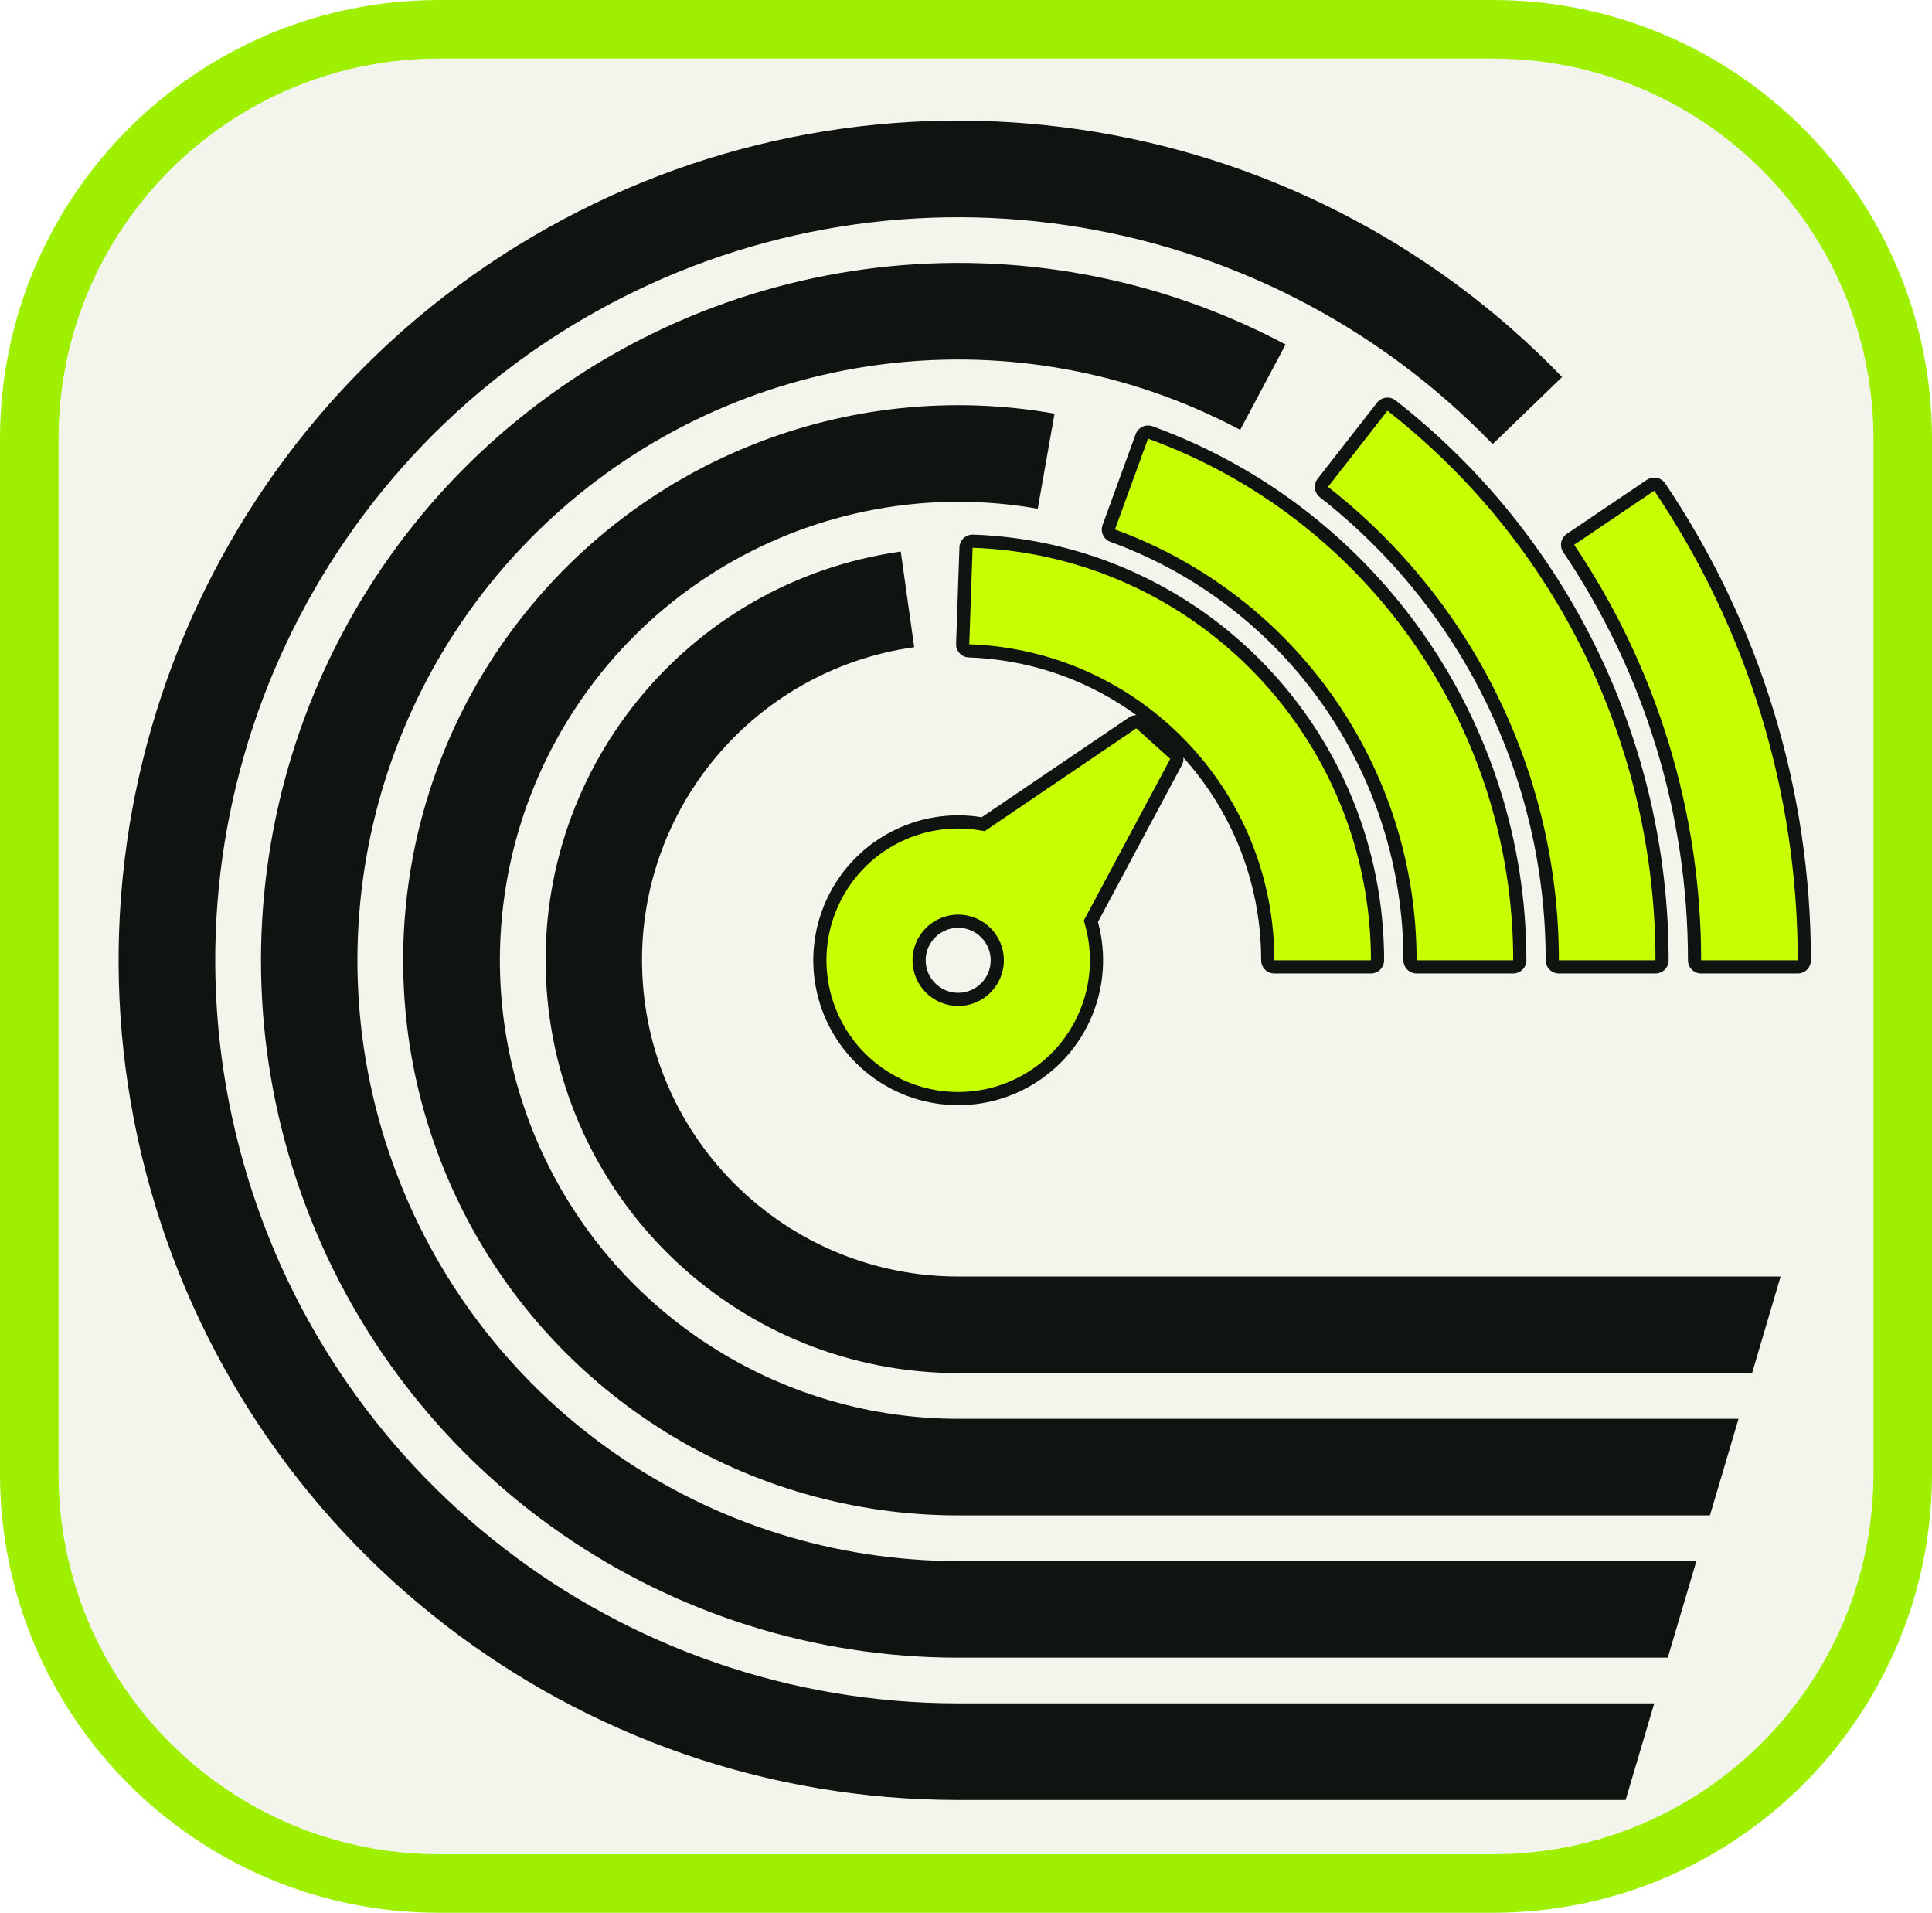
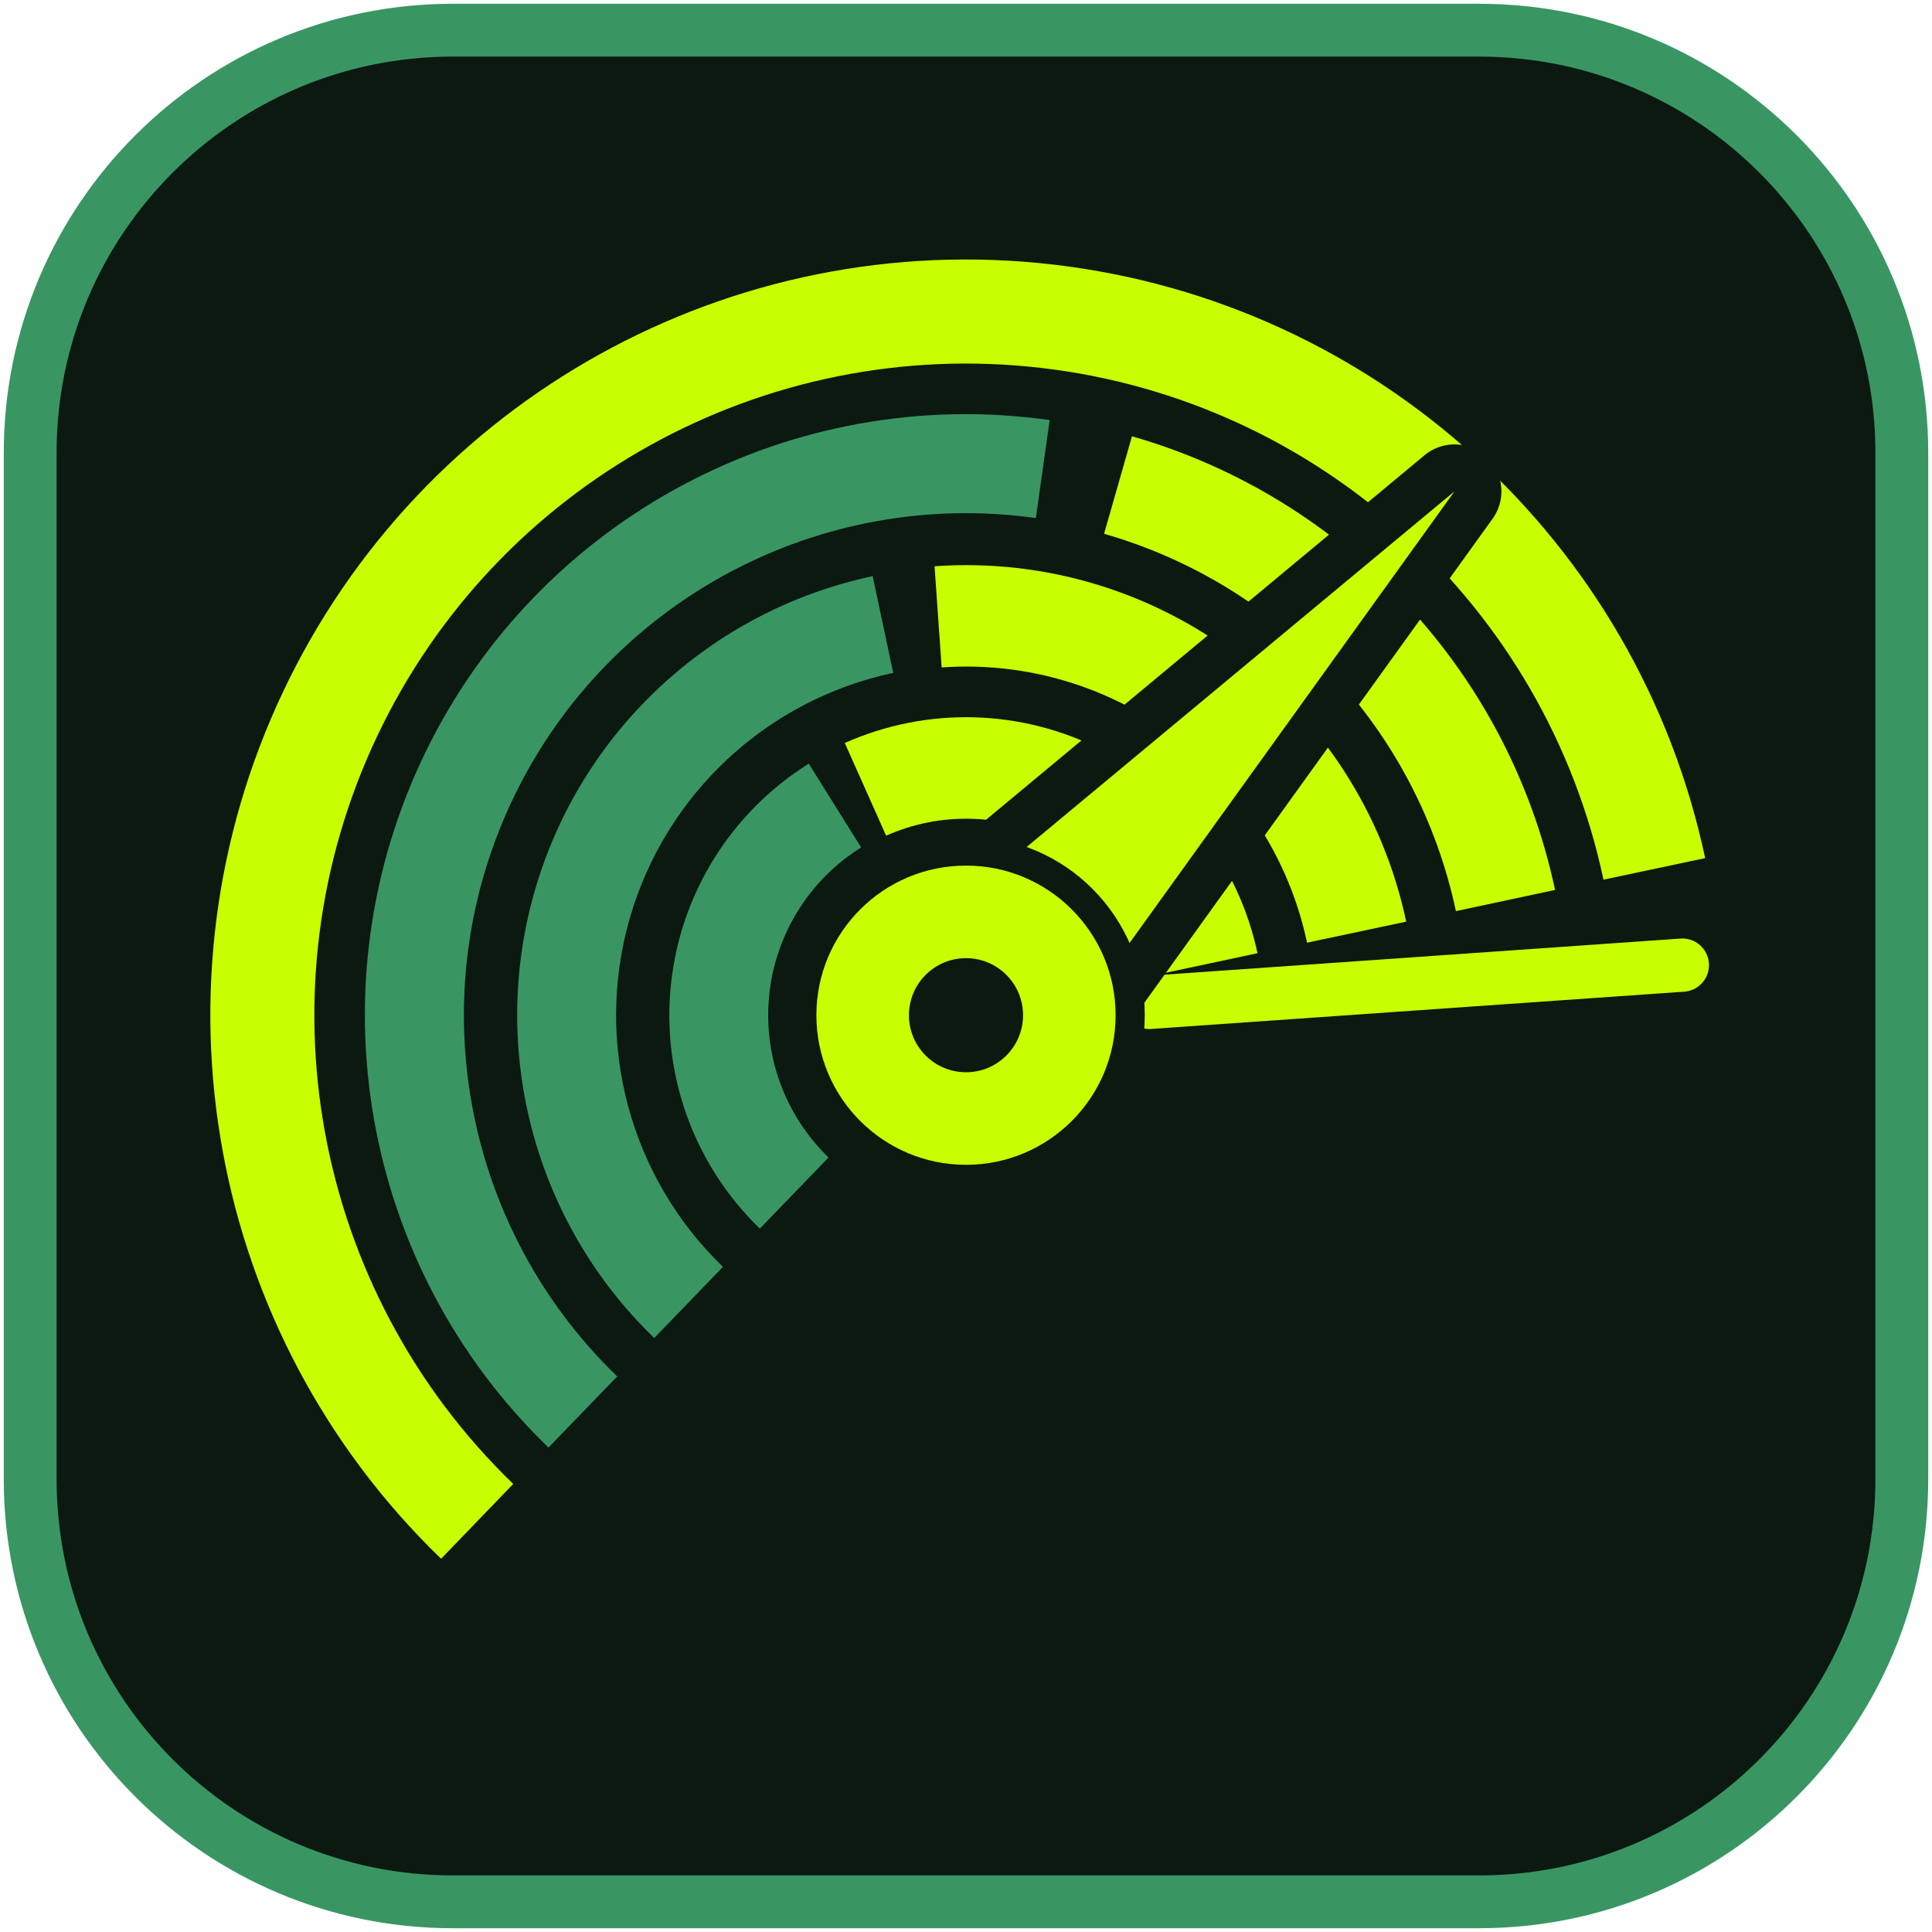
- <svg xmlns="http://www.w3.org/2000/svg" viewBox="0 -2 198 196" fill="none">
-   <style>
-     .bg { fill: #F3F5ED; stroke: #9EF000; stroke-width: 6; }
-     .ink { fill: #101411; }
-     .accent { fill: #C8FF00; stroke: #101411; stroke-width: 3; stroke-linejoin: round; paint-order: stroke fill; }
-     @media (prefers-color-scheme: dark) {
-       .bg { fill: #080A09; stroke: #C8FF00; stroke-width: 6; }
-       .ink { fill: #F4F7F4; }
-       .accent { fill: #C8FF00; stroke: none; }
-     }
-   </style>
-   <rect x="3" y="1" width="192" height="190" rx="42" class="bg" />
-   <g transform="translate(10, 10) scale(0.9)">
-     <g class="ink">
-       <path d="M 188.4 143 L 98 143 A 47 47 0 0 1 91.46 49.46 L 92.99 60.35 A 36 36 0 0 0 98 132 L 191.65 132 Z" />
-       <path d="M 183.6 159.2 L 98 159.2 A 63.2 63.2 0 1 1 108.97 33.76 L 107.06 44.59 A 52.2 52.2 0 1 0 98 148.2 L 186.86 148.2 Z" />
-       <path d="M 178.8 175.4 L 98 175.4 A 79.4 79.4 0 1 1 135.28 25.89 L 130.11 35.61 A 68.4 68.4 0 1 0 98 164.4 L 182.06 164.4 Z" />
-       <path d="M 174 191.6 L 98 191.6 A 95.6 95.6 0 1 1 166.77 29.59 L 158.86 37.23 A 84.6 84.6 0 1 0 98 180.6 L 177.26 180.6 Z" />
+ <svg xmlns="http://www.w3.org/2000/svg" viewBox="0 0 128 128" fill="none">
+   <rect x="2" y="2" width="124" height="124" rx="28" fill="#0B1911" stroke="#399663" stroke-width="3.5" />
+   <g transform="translate(64 66) scale(0.84) translate(-64 -70)">
+     <g fill="#399663">
+       <path d="M 47.74 88.33 A 23.4 23.4 0 0 1 51.6 51.66 L 55.73 58.27 A 15.6 15.6 0 0 0 53.16 82.72 Z" />
+       <path d="M 39.41 96.96 A 35.4 35.4 0 0 1 56.64 36.87 L 58.26 44.5 A 27.6 27.6 0 0 0 44.83 91.35 Z" />
+       <path d="M 31.07 105.6 A 47.4 47.4 0 0 1 70.6 24.56 L 69.51 32.29 A 39.6 39.6 0 0 0 36.49 99.99 Z" />
    </g>
-     <g class="accent">
-       <path d="M 99.64 49.03 A 47 47 0 0 1 145 96 L 134 96 A 36 36 0 0 0 99.26 60.02 Z" />
-       <path d="M 119.62 36.61 A 63.2 63.2 0 0 1 161.2 96 L 150.2 96 A 52.2 52.2 0 0 0 115.85 46.95 Z" />
-       <path d="M 146.88 33.43 A 79.4 79.4 0 0 1 177.4 96 L 166.4 96 A 68.4 68.4 0 0 0 140.11 42.1 Z" />
-       <path d="M 177.26 42.54 A 95.6 95.6 0 0 1 193.6 96 L 182.6 96 A 84.6 84.6 0 0 0 168.14 48.69 Z" />
-       <path fill-rule="evenodd" clip-rule="evenodd" d="M 112.3 91.47 A 15 15 0 1 1 101.01 81.3 L 118.28 69.59 L 122.15 73.07 Z M 103.2 96 A 5.2 5.2 0 1 0 92.8 96 A 5.2 5.2 0 1 0 103.2 96 Z" />
+     <g fill="#C8FF00">
+       <path d="M 54.44 50.03 A 23.5 23.5 0 0 1 86.99 66.61 L 79.16 68.28 A 15.5 15.5 0 0 0 57.7 57.34 Z" />
+       <path d="M 61.52 36.09 A 35.5 35.5 0 0 1 98.72 64.12 L 90.9 65.78 A 27.5 27.5 0 0 0 62.08 44.07 Z" />
+       <path d="M 77.09 25.84 A 47.5 47.5 0 0 1 110.46 61.62 L 102.64 63.29 A 39.5 39.5 0 0 0 74.89 33.53 Z" />
+       <path d="M 22.6 114.37 A 59.6 59.6 0 1 1 122.3 59.11 L 114.28 60.81 A 51.4 51.4 0 1 0 28.29 108.47 Z" />
    </g>
+     <line x1="78.46" y1="70.49" x2="120.5" y2="67.55" stroke="#C8FF00" stroke-width="4.2" stroke-linecap="round" />
+     <path d="M 58.73 66.59 L 102.53 30.18 L 69.27 76.41 Z" fill="#C8FF00" stroke="#0B1911" stroke-width="7.4" stroke-linejoin="round" style="paint-order:stroke fill" />
+     <circle cx="64" cy="71.5" r="11.8" fill="#C8FF00" stroke="#0B1911" stroke-width="4.6" style="paint-order:stroke fill" />
+     <circle cx="64" cy="71.5" r="4.5" fill="#0B1911" />
  </g>
</svg>
